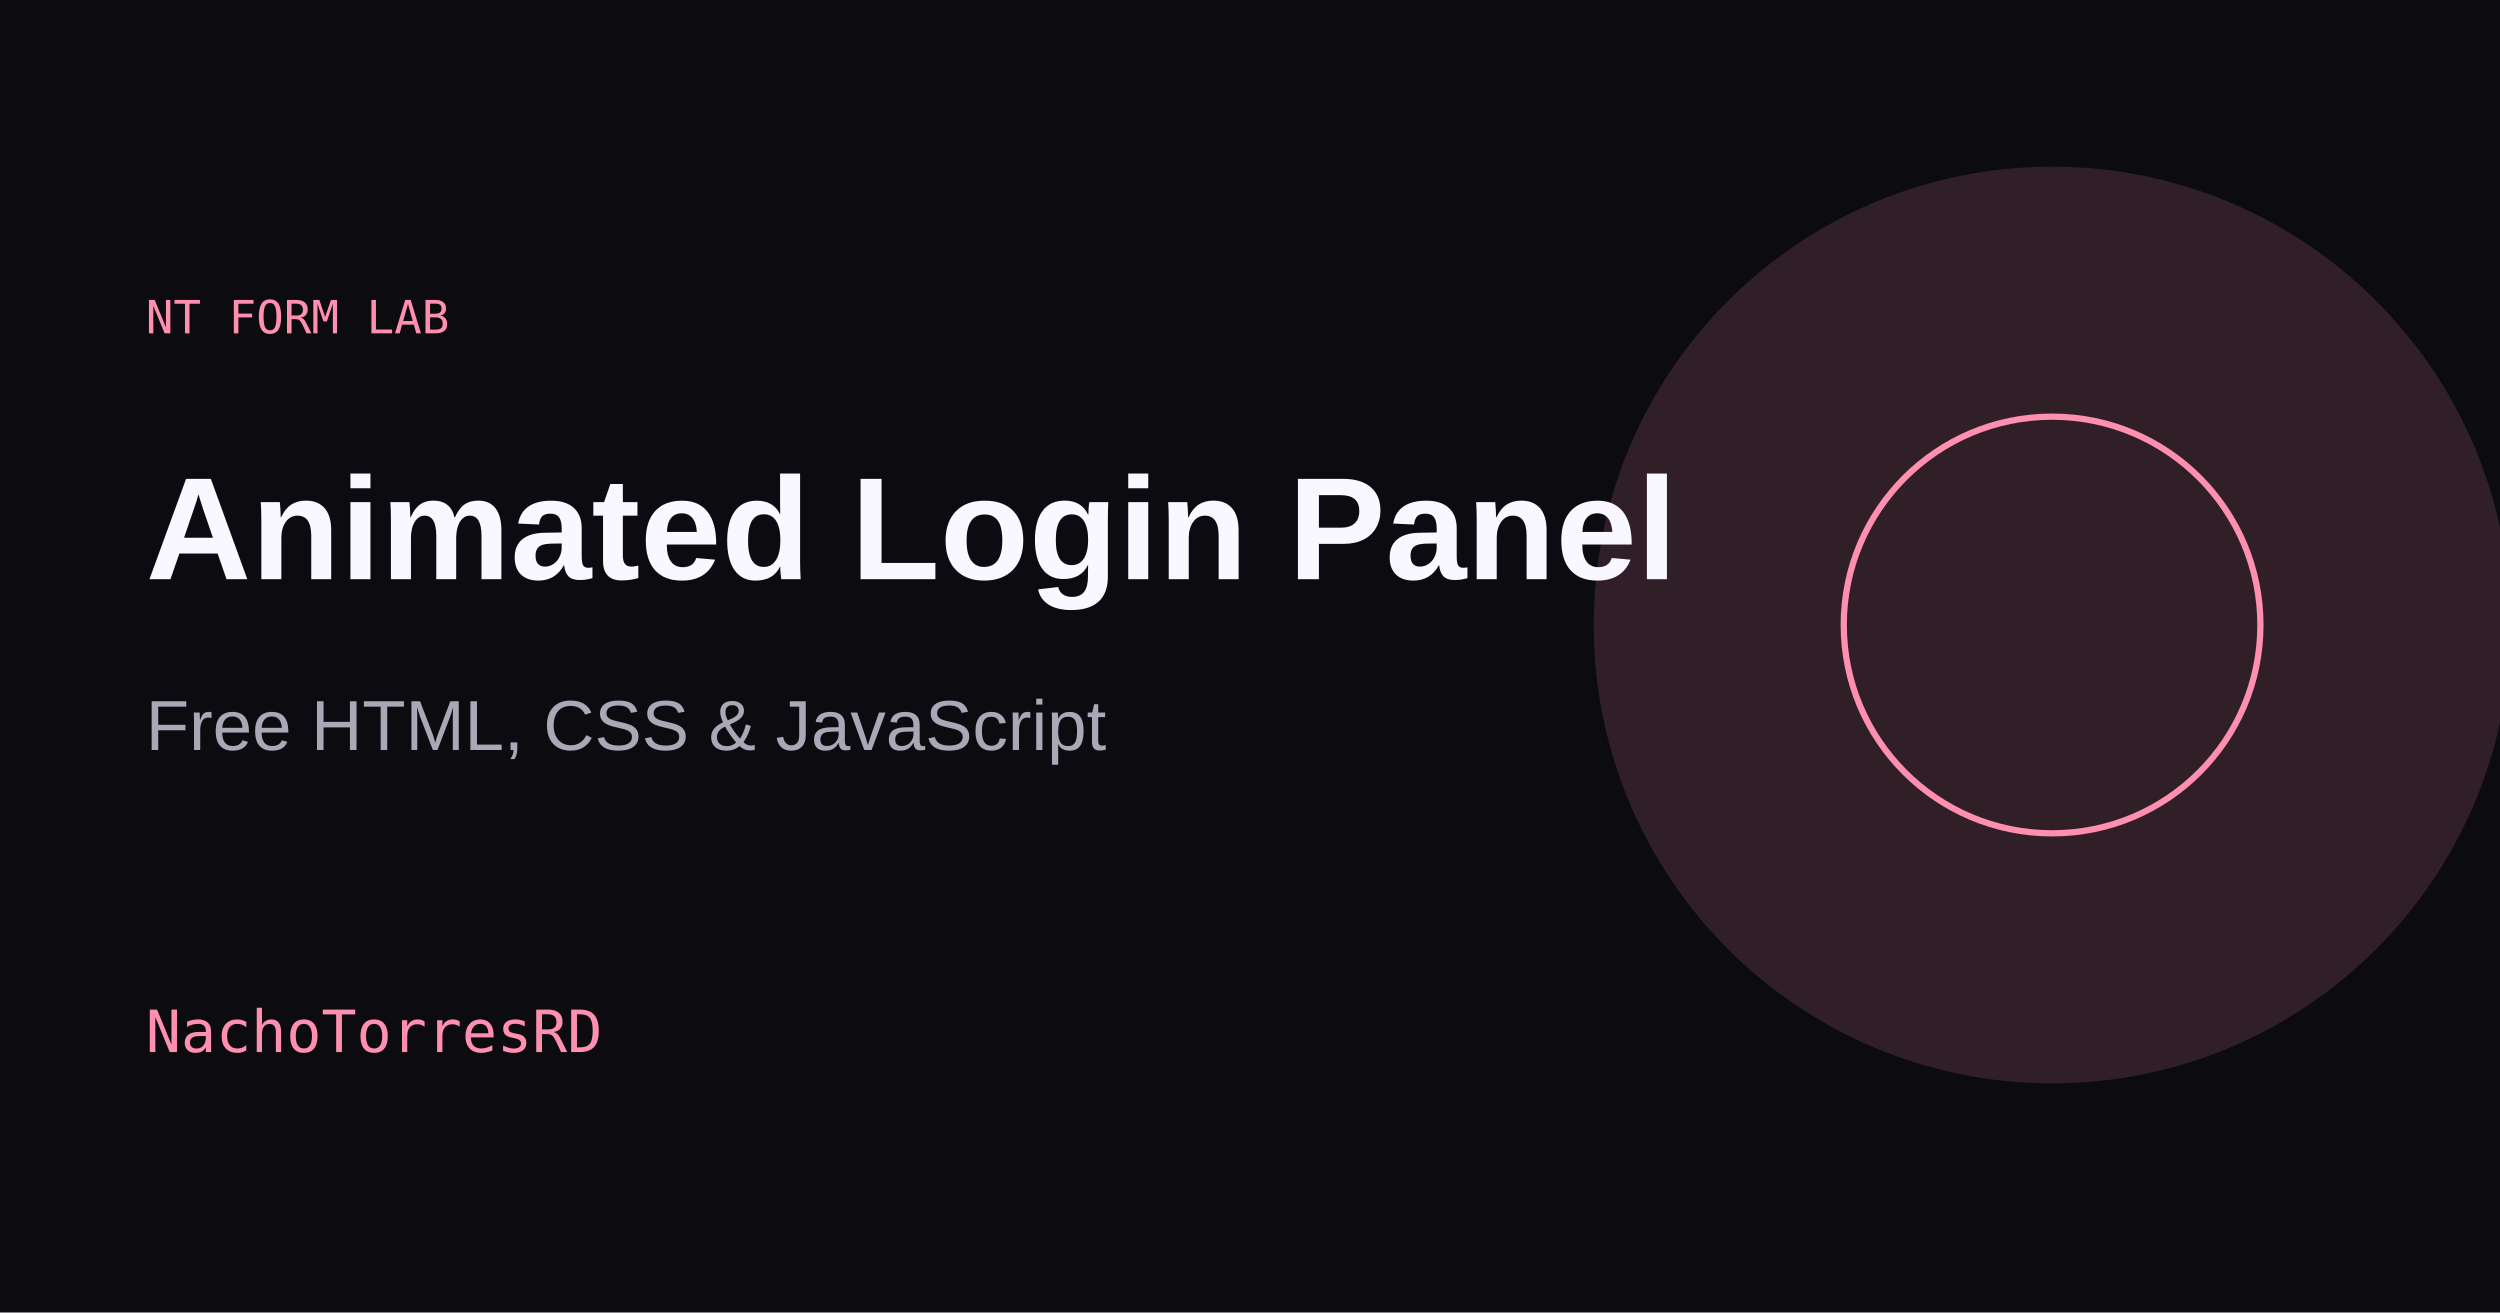
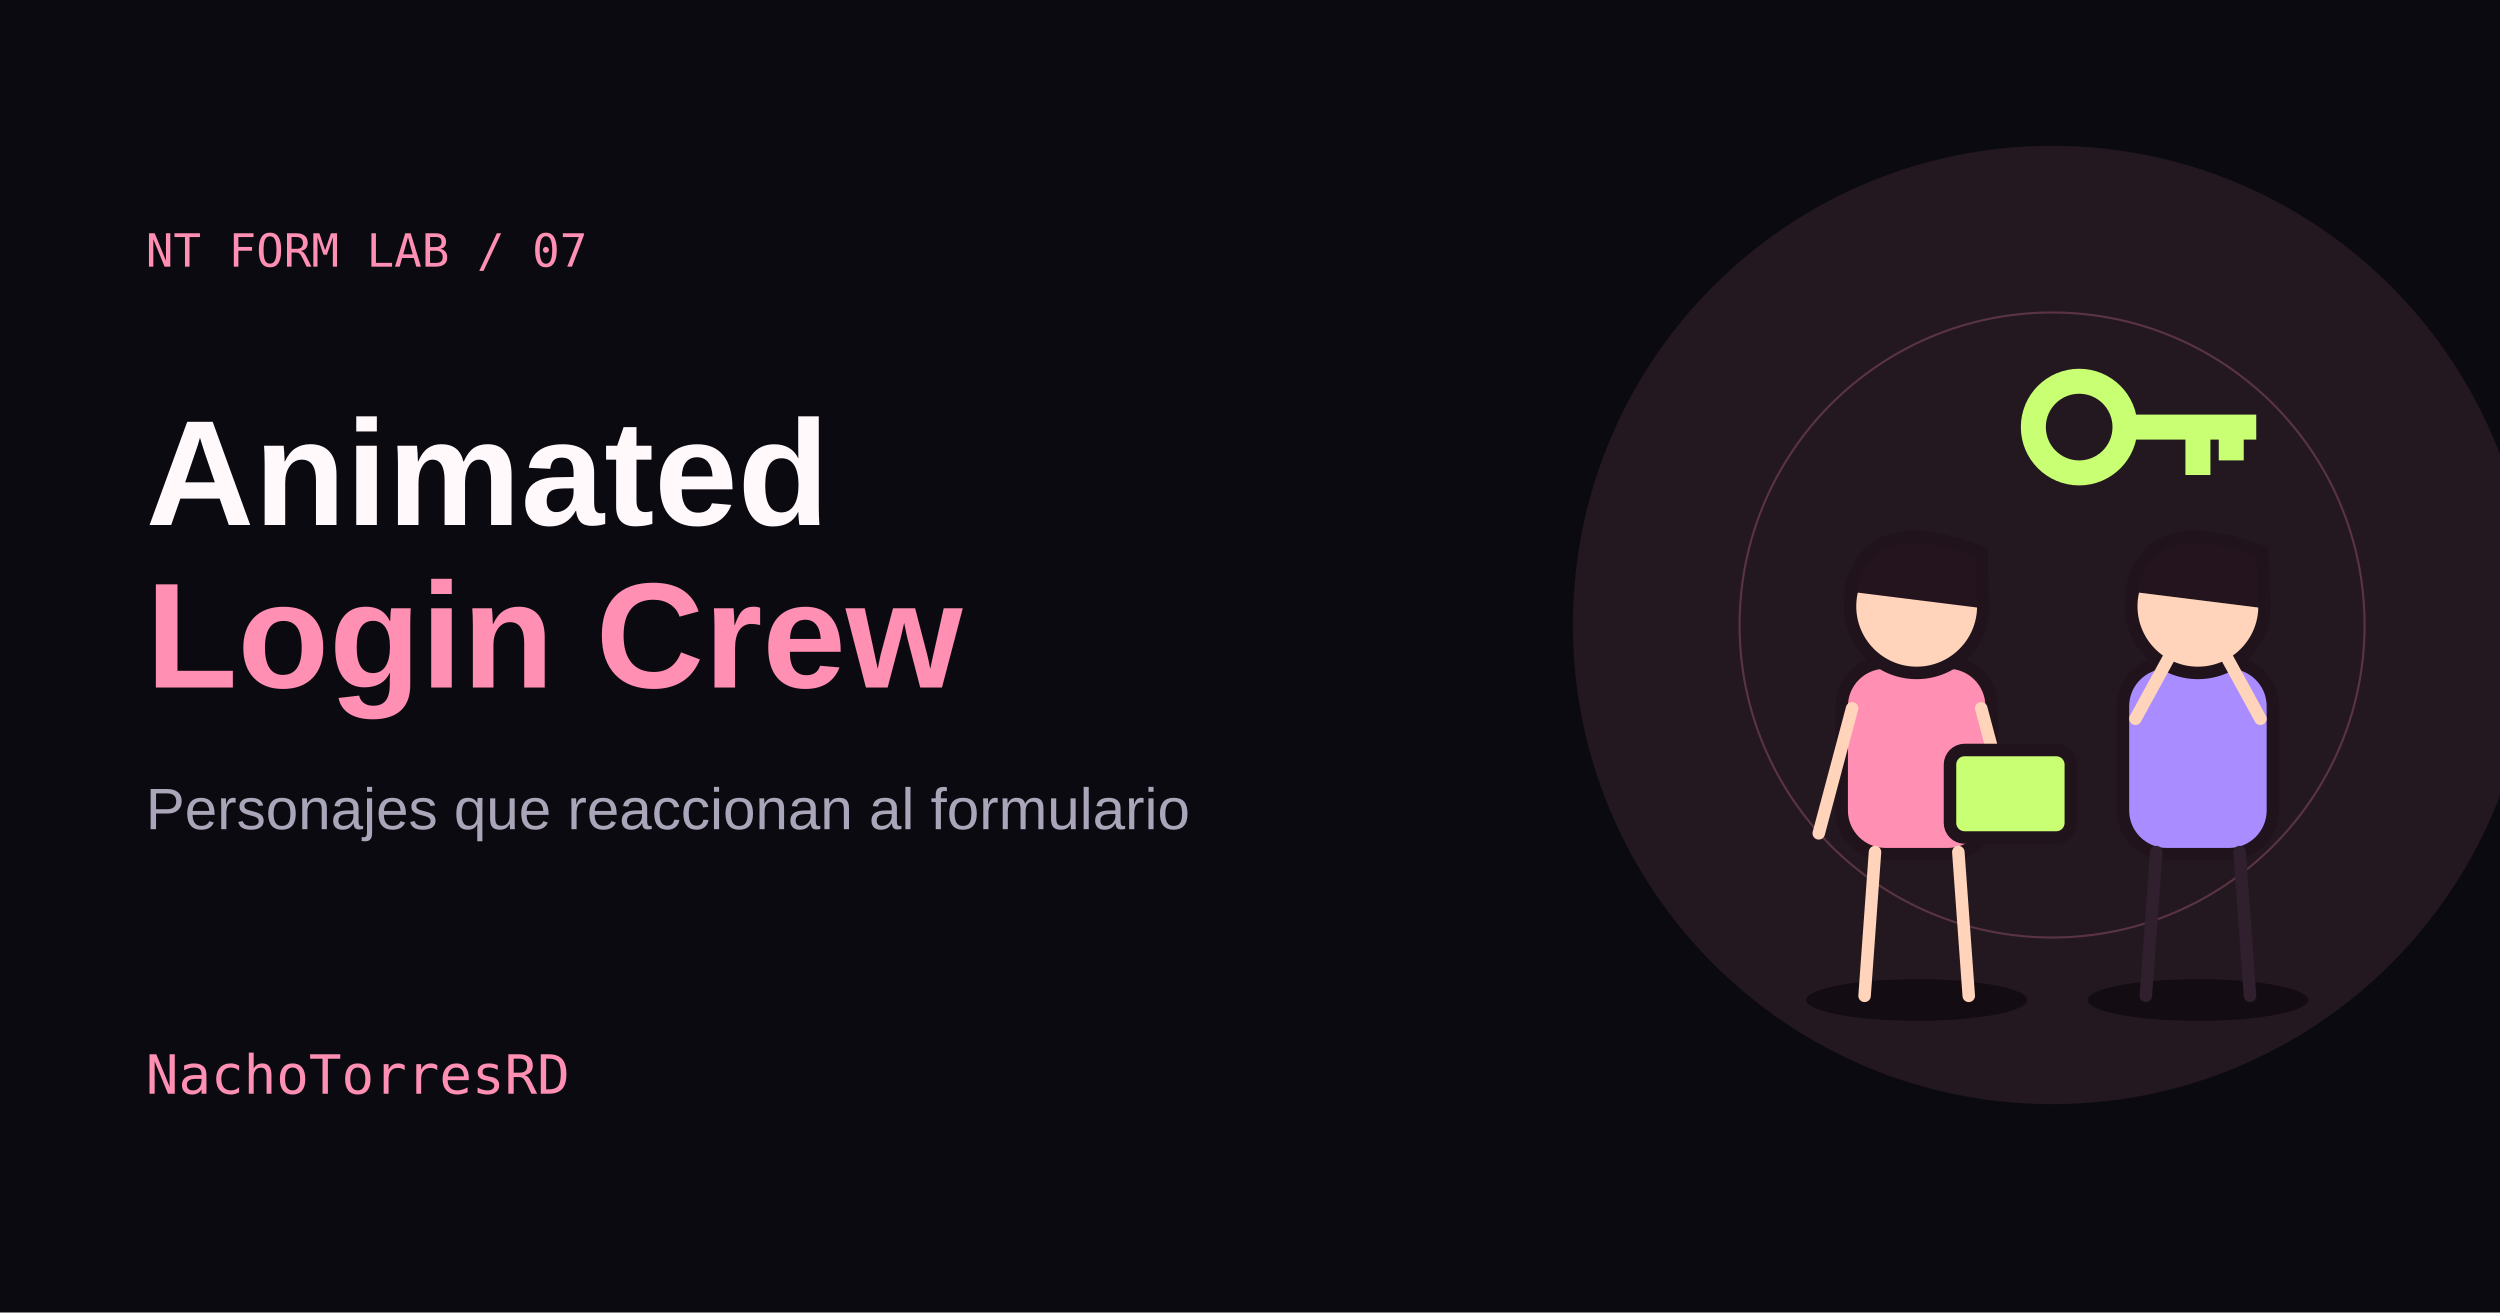
- <svg xmlns="http://www.w3.org/2000/svg" width="1200" height="630">
-   <rect width="1200" height="630" fill="#0b0b10" />
-   <circle cx="985" cy="300" r="220" fill="#ff8faf" opacity=".16" />
-   <circle cx="985" cy="300" r="100" fill="none" stroke="#ff8faf" stroke-width="3" />
-   <text x="70" y="160" fill="#ff8faf" font-family="monospace" font-size="22">NT FORM LAB</text>
-   <text x="70" y="278" fill="#f9f7ff" font-family="Arial" font-size="70" font-weight="800">Animated Login Panel</text>
-   <text x="70" y="360" fill="#aaa7b7" font-family="Arial" font-size="34">Free HTML, CSS &amp; JavaScript</text>
-   <text x="70" y="505" fill="#ff8faf" font-family="monospace" font-size="28">NachoTorresRD</text>
+ <svg xmlns="http://www.w3.org/2000/svg" width="1200" height="630" viewBox="0 0 1200 630">
+   <rect width="1200" height="630" fill="#0b0a10" />
+   <circle cx="985" cy="300" r="230" fill="#ff8fb3" opacity=".1" />
+   <circle cx="985" cy="300" r="150" fill="none" stroke="#ff8fb3" stroke-opacity=".25" />
+   <text x="70" y="128" fill="#ff8fb3" font-family="monospace" font-size="22">NT FORM LAB / 07</text>
+   <text x="70" y="252" fill="#fff9fc" font-family="Arial" font-size="72" font-weight="800">Animated</text>
+   <text x="70" y="330" fill="#ff8fb3" font-family="Arial" font-size="72" font-weight="800">Login Crew</text>
+   <text x="70" y="398" fill="#aaa5b8" font-family="Arial" font-size="28">Personajes que reaccionan al formulario</text>
+   <text x="70" y="525" fill="#ff8fb3" font-family="monospace" font-size="26">NachoTorresRD</text>
+   <g stroke="#21131b" stroke-width="6">
+     <ellipse cx="920" cy="480" rx="53" ry="10" fill="#050407" stroke="none" opacity=".55" />
+     <rect x="884" y="318" width="72" height="92" rx="21" fill="#ff8fb3" />
+     <circle cx="920" cy="291" r="32" fill="#ffd4bb" />
+     <path d="M888 284q8-40 63-19l1 27" fill="#24141d" />
+     <path d="M889 340l-16 60M951 340l16 60M900 409l-5 69M940 409l5 69" stroke="#ffd4bb" stroke-linecap="round" />
+     <rect x="936" y="360" width="58" height="42" rx="7" fill="#c9ff72" />
+   </g>
+   <g stroke="#21131b" stroke-width="6">
+     <ellipse cx="1055" cy="480" rx="53" ry="10" fill="#050407" stroke="none" opacity=".55" />
+     <rect x="1019" y="318" width="72" height="92" rx="21" fill="#a98cff" />
+     <circle cx="1055" cy="291" r="32" fill="#ffd4bb" />
+     <path d="M1023 284q8-40 63-19l1 27" fill="#24141d" />
+     <path d="M1025 345l23-42M1085 345l-23-42" stroke="#ffd4bb" stroke-linecap="round" />
+     <path d="M1035 409l-5 69M1075 409l5 69" stroke="#30202d" stroke-linecap="round" />
+   </g>
+   <path d="M1020 205h63m-63 0a22 22 0 1 1-22-22 22 22 0 0 1 22 22zm35 0v23m16-23v16" fill="none" stroke="#c9ff72" stroke-width="12" />
</svg>
